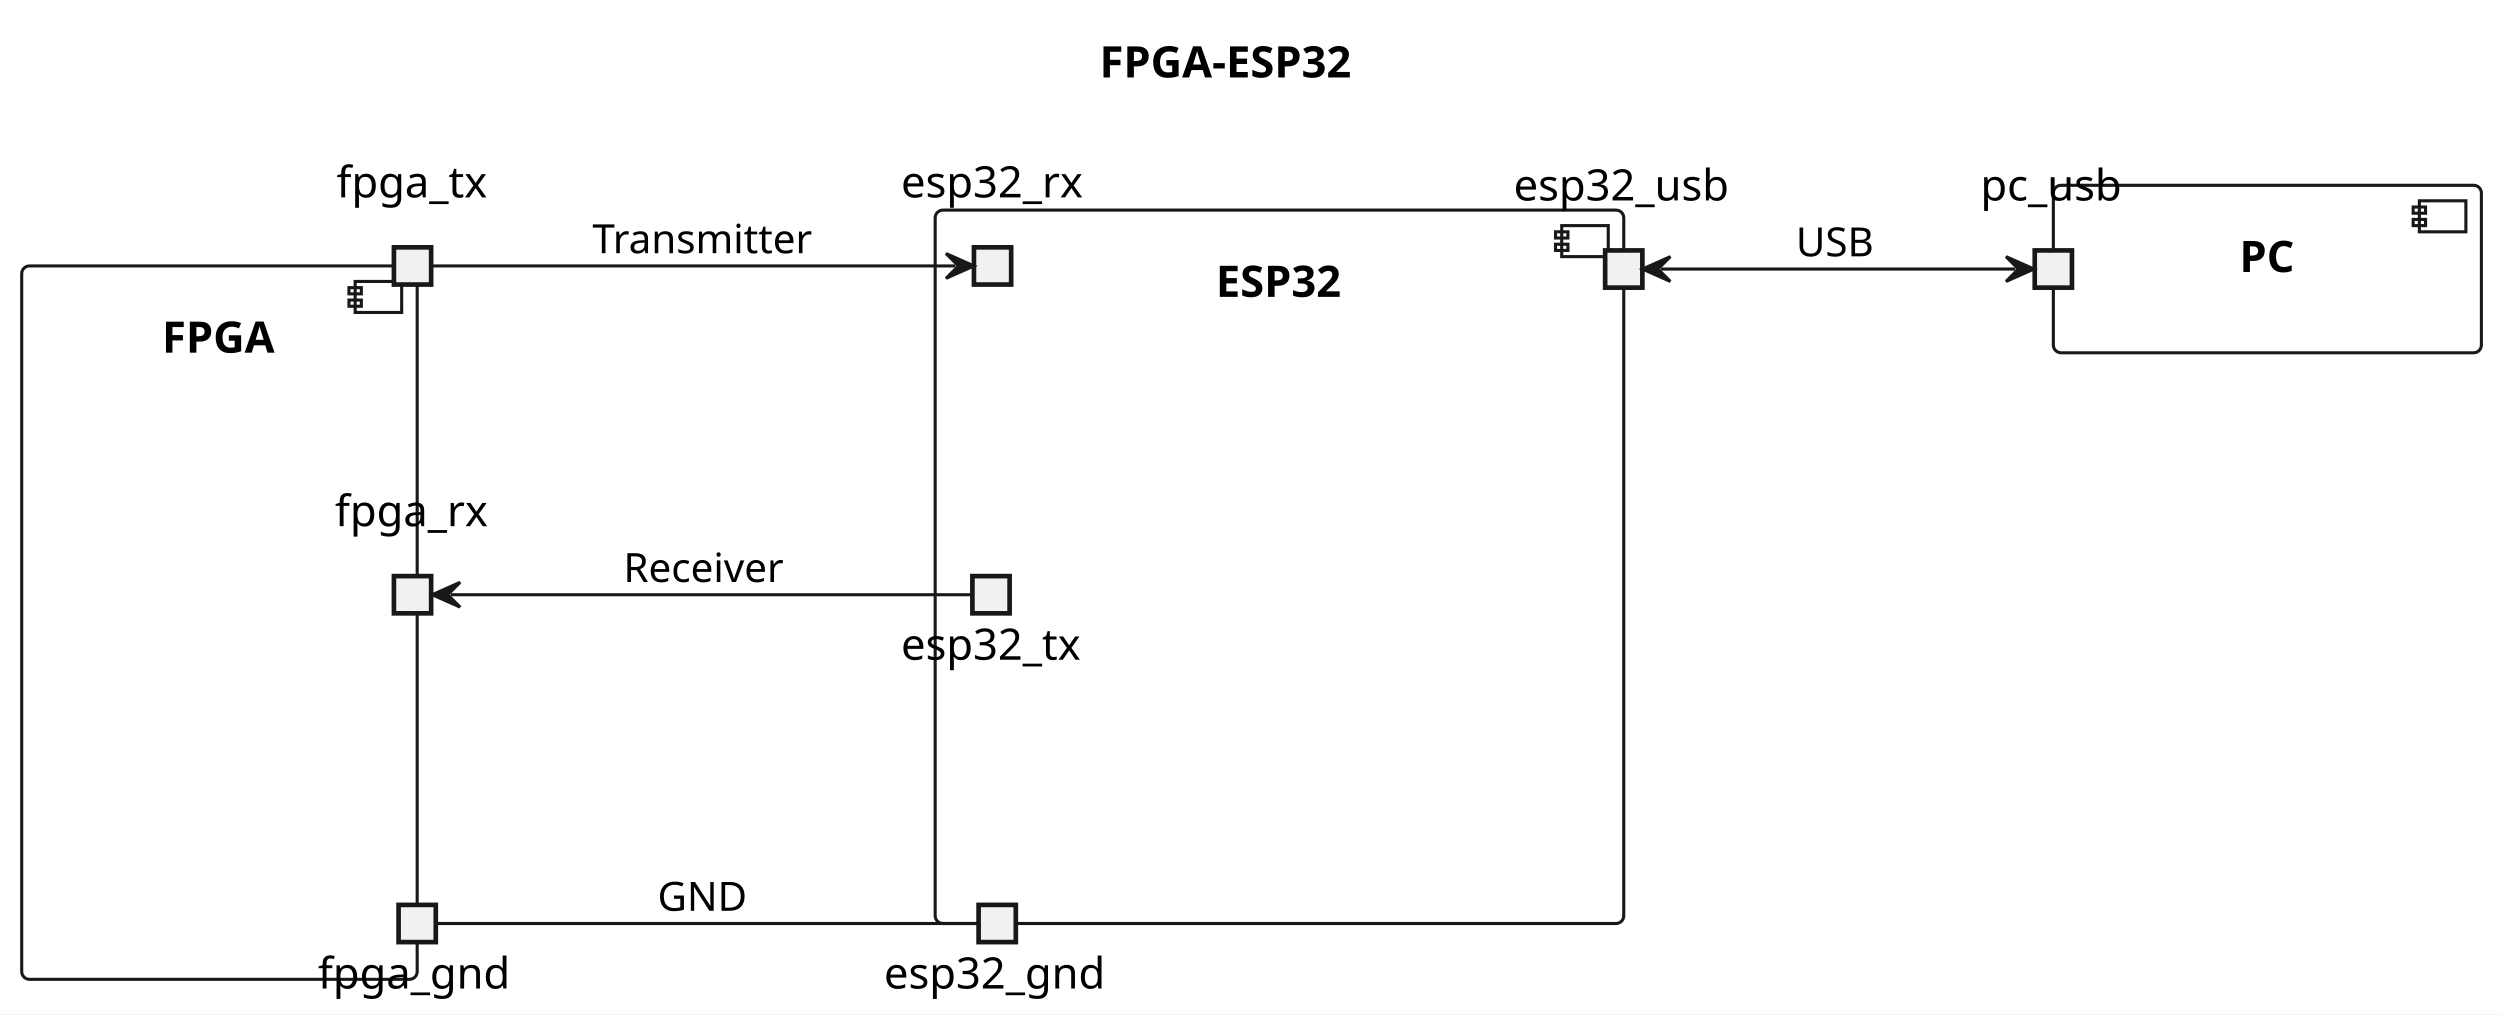
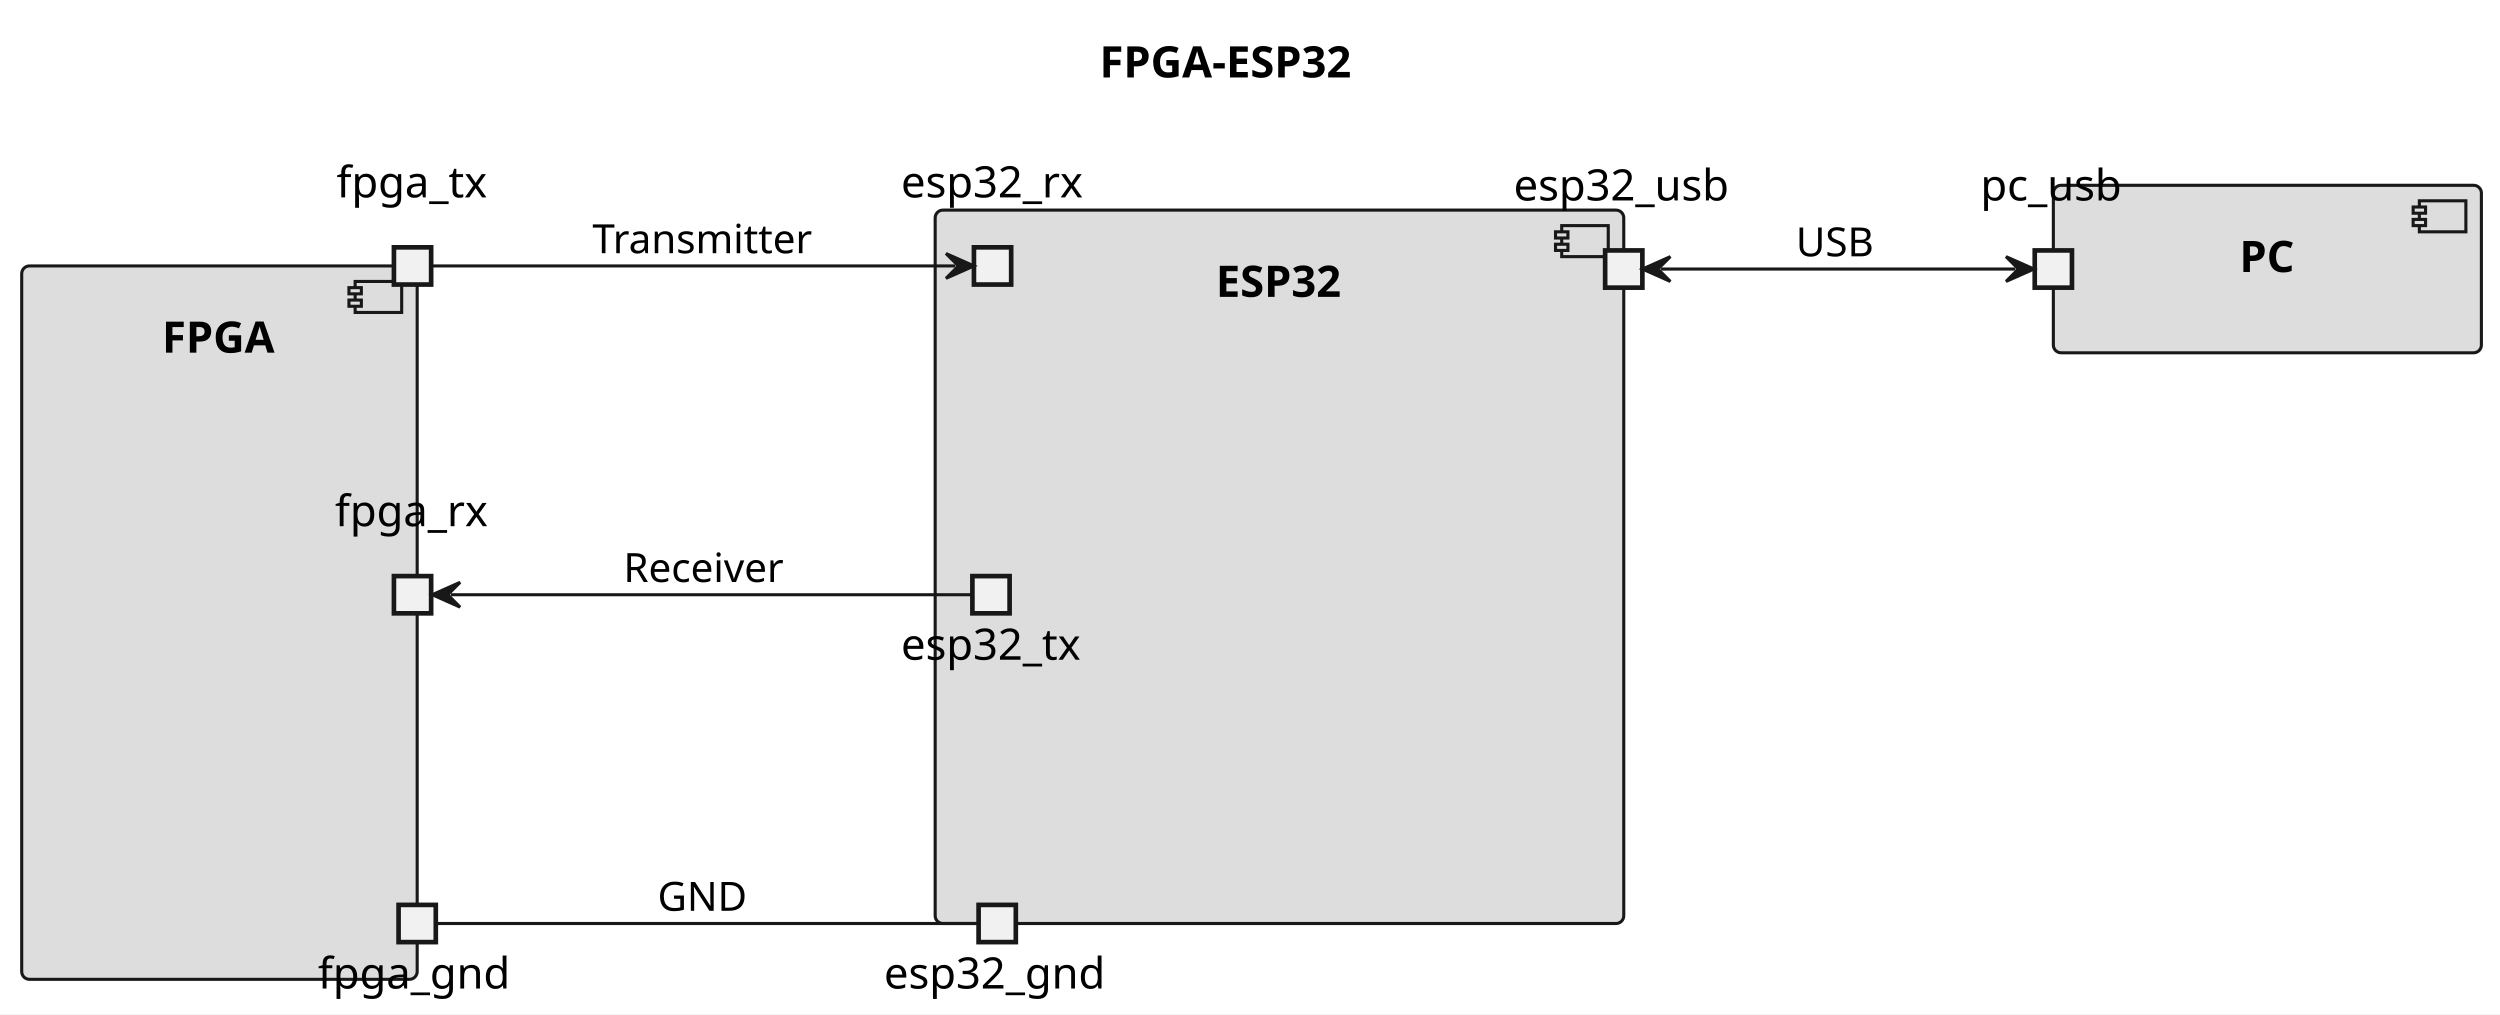
<svg xmlns="http://www.w3.org/2000/svg" contentStyleType="text/css" height="327px" preserveAspectRatio="none" style="width:806px;height:327px;background:#FFFFFF;" version="1.1" viewBox="0 0 806 327" width="806px" zoomAndPan="magnify">
  <rect width="100%" height="100%" fill="#ffffff" stroke="none" />
  <defs />
  <g>
    <text fill="#000000" font-family="sans-serif" font-size="14" font-weight="bold" lengthAdjust="spacing" textLength="83" x="354.5" y="24.966">FPGA-ESP32</text>
    <g id="cluster_FPGA">
-       <rect fill="none" height="230" rx="2.5" ry="2.5" style="stroke:#181818;stroke-width:1.0;" width="127.5" x="7" y="85.738" />
-       <rect fill="none" height="10" style="stroke:#181818;stroke-width:1.0;" width="15" x="114.5" y="90.738" />
-       <rect fill="none" height="2" style="stroke:#181818;stroke-width:1.0;" width="4" x="112.5" y="92.738" />
-       <rect fill="none" height="2" style="stroke:#181818;stroke-width:1.0;" width="4" x="112.5" y="96.738" />
+       <rect fill="#DDDDDD" height="230" rx="2.5" ry="2.5" style="stroke:#181818;stroke-width:1.0;" width="127.5" x="7" y="85.738" />
+       <rect fill="#DDDDDD" height="10" style="stroke:#181818;stroke-width:1.0;" width="15" x="114.5" y="90.738" />
+       <rect fill="#DDDDDD" height="2" style="stroke:#181818;stroke-width:1.0;" width="4" x="112.5" y="92.738" />
+       <rect fill="#DDDDDD" height="2" style="stroke:#181818;stroke-width:1.0;" width="4" x="112.5" y="96.738" />
      <text fill="#000000" font-family="sans-serif" font-size="14" font-weight="bold" lengthAdjust="spacing" textLength="37" x="52.25" y="113.704">FPGA</text>
    </g>
    <g id="cluster_ESP32">
-       <rect fill="none" height="230" rx="2.5" ry="2.5" style="stroke:#181818;stroke-width:1.0;" width="222" x="301.5" y="67.738" />
-       <rect fill="none" height="10" style="stroke:#181818;stroke-width:1.0;" width="15" x="503.5" y="72.738" />
-       <rect fill="none" height="2" style="stroke:#181818;stroke-width:1.0;" width="4" x="501.5" y="74.738" />
-       <rect fill="none" height="2" style="stroke:#181818;stroke-width:1.0;" width="4" x="501.5" y="78.738" />
+       <rect fill="#DDDDDD" height="230" rx="2.5" ry="2.5" style="stroke:#181818;stroke-width:1.0;" width="222" x="301.5" y="67.738" />
+       <rect fill="#DDDDDD" height="10" style="stroke:#181818;stroke-width:1.0;" width="15" x="503.5" y="72.738" />
+       <rect fill="#DDDDDD" height="2" style="stroke:#181818;stroke-width:1.0;" width="4" x="501.5" y="74.738" />
+       <rect fill="#DDDDDD" height="2" style="stroke:#181818;stroke-width:1.0;" width="4" x="501.5" y="78.738" />
      <text fill="#000000" font-family="sans-serif" font-size="14" font-weight="bold" lengthAdjust="spacing" textLength="41" x="392" y="95.704">ESP32</text>
    </g>
    <g id="cluster_PC">
-       <rect fill="none" height="54" rx="2.5" ry="2.5" style="stroke:#181818;stroke-width:1.0;" width="138" x="662" y="59.738" />
-       <rect fill="none" height="10" style="stroke:#181818;stroke-width:1.0;" width="15" x="780" y="64.738" />
-       <rect fill="none" height="2" style="stroke:#181818;stroke-width:1.0;" width="4" x="778" y="66.738" />
-       <rect fill="none" height="2" style="stroke:#181818;stroke-width:1.0;" width="4" x="778" y="70.738" />
+       <rect fill="#DDDDDD" height="54" rx="2.5" ry="2.5" style="stroke:#181818;stroke-width:1.0;" width="138" x="662" y="59.738" />
+       <rect fill="#DDDDDD" height="10" style="stroke:#181818;stroke-width:1.0;" width="15" x="780" y="64.738" />
+       <rect fill="#DDDDDD" height="2" style="stroke:#181818;stroke-width:1.0;" width="4" x="778" y="66.738" />
+       <rect fill="#DDDDDD" height="2" style="stroke:#181818;stroke-width:1.0;" width="4" x="778" y="70.738" />
      <text fill="#000000" font-family="sans-serif" font-size="14" font-weight="bold" lengthAdjust="spacing" textLength="18" x="722" y="87.704">PC</text>
    </g>
    <text fill="#000000" font-family="sans-serif" font-size="14" lengthAdjust="spacing" textLength="64" x="102.5" y="318.704">fpga_gnd</text>
    <rect fill="#F1F1F1" height="12" style="stroke:#181818;stroke-width:1.5;" width="12" x="128.5" y="291.738" />
    <text fill="#000000" font-family="sans-serif" font-size="14" lengthAdjust="spacing" textLength="50" x="108" y="169.636">fpga_rx</text>
    <rect fill="#F1F1F1" height="12" style="stroke:#181818;stroke-width:1.5;" width="12" x="127" y="185.738" />
    <text fill="#000000" font-family="sans-serif" font-size="14" lengthAdjust="spacing" textLength="49" x="108.5" y="63.636">fpga_tx</text>
    <rect fill="#F1F1F1" height="12" style="stroke:#181818;stroke-width:1.5;" width="12" x="127" y="79.738" />
    <text fill="#000000" font-family="sans-serif" font-size="14" lengthAdjust="spacing" textLength="73" x="285" y="318.704">esp32_gnd</text>
    <rect fill="#F1F1F1" height="12" style="stroke:#181818;stroke-width:1.5;" width="12" x="315.5" y="291.738" />
    <text fill="#000000" font-family="sans-serif" font-size="14" lengthAdjust="spacing" textLength="58" x="290.5" y="212.704">esp32_tx</text>
    <rect fill="#F1F1F1" height="12" style="stroke:#181818;stroke-width:1.5;" width="12" x="313.5" y="185.738" />
    <text fill="#000000" font-family="sans-serif" font-size="14" lengthAdjust="spacing" textLength="59" x="290.5" y="63.636">esp32_rx</text>
    <rect fill="#F1F1F1" height="12" style="stroke:#181818;stroke-width:1.5;" width="12" x="314" y="79.738" />
    <text fill="#000000" font-family="sans-serif" font-size="14" lengthAdjust="spacing" textLength="71" x="488" y="64.636">esp32_usb</text>
    <rect fill="#F1F1F1" height="12" style="stroke:#181818;stroke-width:1.5;" width="12" x="517.5" y="80.738" />
    <text fill="#000000" font-family="sans-serif" font-size="14" lengthAdjust="spacing" textLength="47" x="638.5" y="64.636">pc_usb</text>
    <rect fill="#F1F1F1" height="12" style="stroke:#181818;stroke-width:1.5;" width="12" x="656" y="80.738" />
    <g id="link_fpga_gnd_esp32_gnd">
      <path d="M140.57,297.738 C165.72,297.738 287.08,297.738 315.18,297.738 " fill="none" id="fpga_gnd-esp32_gnd" style="stroke:#181818;stroke-width:1.0;" />
      <text fill="#000000" font-family="sans-serif" font-size="13" lengthAdjust="spacing" textLength="28" x="212" y="293.635">GND</text>
    </g>
    <g id="link_fpga_tx_esp32_rx">
      <path d="M139.34,85.738 C166.35,85.738 281.76,85.738 307.99,85.738 " fill="none" id="fpga_tx-to-esp32_rx" style="stroke:#181818;stroke-width:1.0;" />
      <polygon fill="#181818" points="313.99,85.738,304.99,81.738,308.99,85.738,304.99,89.738,313.99,85.738" style="stroke:#181818;stroke-width:1.0;" />
      <text fill="#000000" font-family="sans-serif" font-size="13" lengthAdjust="spacing" textLength="70" x="191" y="81.635">Transmitter</text>
    </g>
    <g id="link_fpga_rx_esp32_tx">
      <path d="M145.34,191.738 C172.12,191.738 285.63,191.738 313.28,191.738 " fill="none" id="fpga_rx-backto-esp32_tx" style="stroke:#181818;stroke-width:1.0;" />
      <polygon fill="#181818" points="139.34,191.738,148.34,195.738,144.34,191.738,148.34,187.738,139.34,191.738" style="stroke:#181818;stroke-width:1.0;" />
      <text fill="#000000" font-family="sans-serif" font-size="13" lengthAdjust="spacing" textLength="50" x="201" y="187.635">Receiver</text>
    </g>
    <g id="link_esp32_usb_pc_usb">
      <path d="M535.52,86.738 C555.99,86.738 627.83,86.738 649.74,86.738 " fill="none" id="esp32_usb-pc_usb" style="stroke:#181818;stroke-width:1.0;" />
      <polygon fill="#181818" points="529.52,86.738,538.52,90.738,534.52,86.738,538.52,82.738,529.52,86.738" style="stroke:#181818;stroke-width:1.0;" />
      <polygon fill="#181818" points="655.74,86.738,646.74,82.738,650.74,86.738,646.74,90.738,655.74,86.738" style="stroke:#181818;stroke-width:1.0;" />
      <text fill="#000000" font-family="sans-serif" font-size="13" lengthAdjust="spacing" textLength="25" x="579" y="82.635">USB</text>
    </g>
  </g>
</svg>
